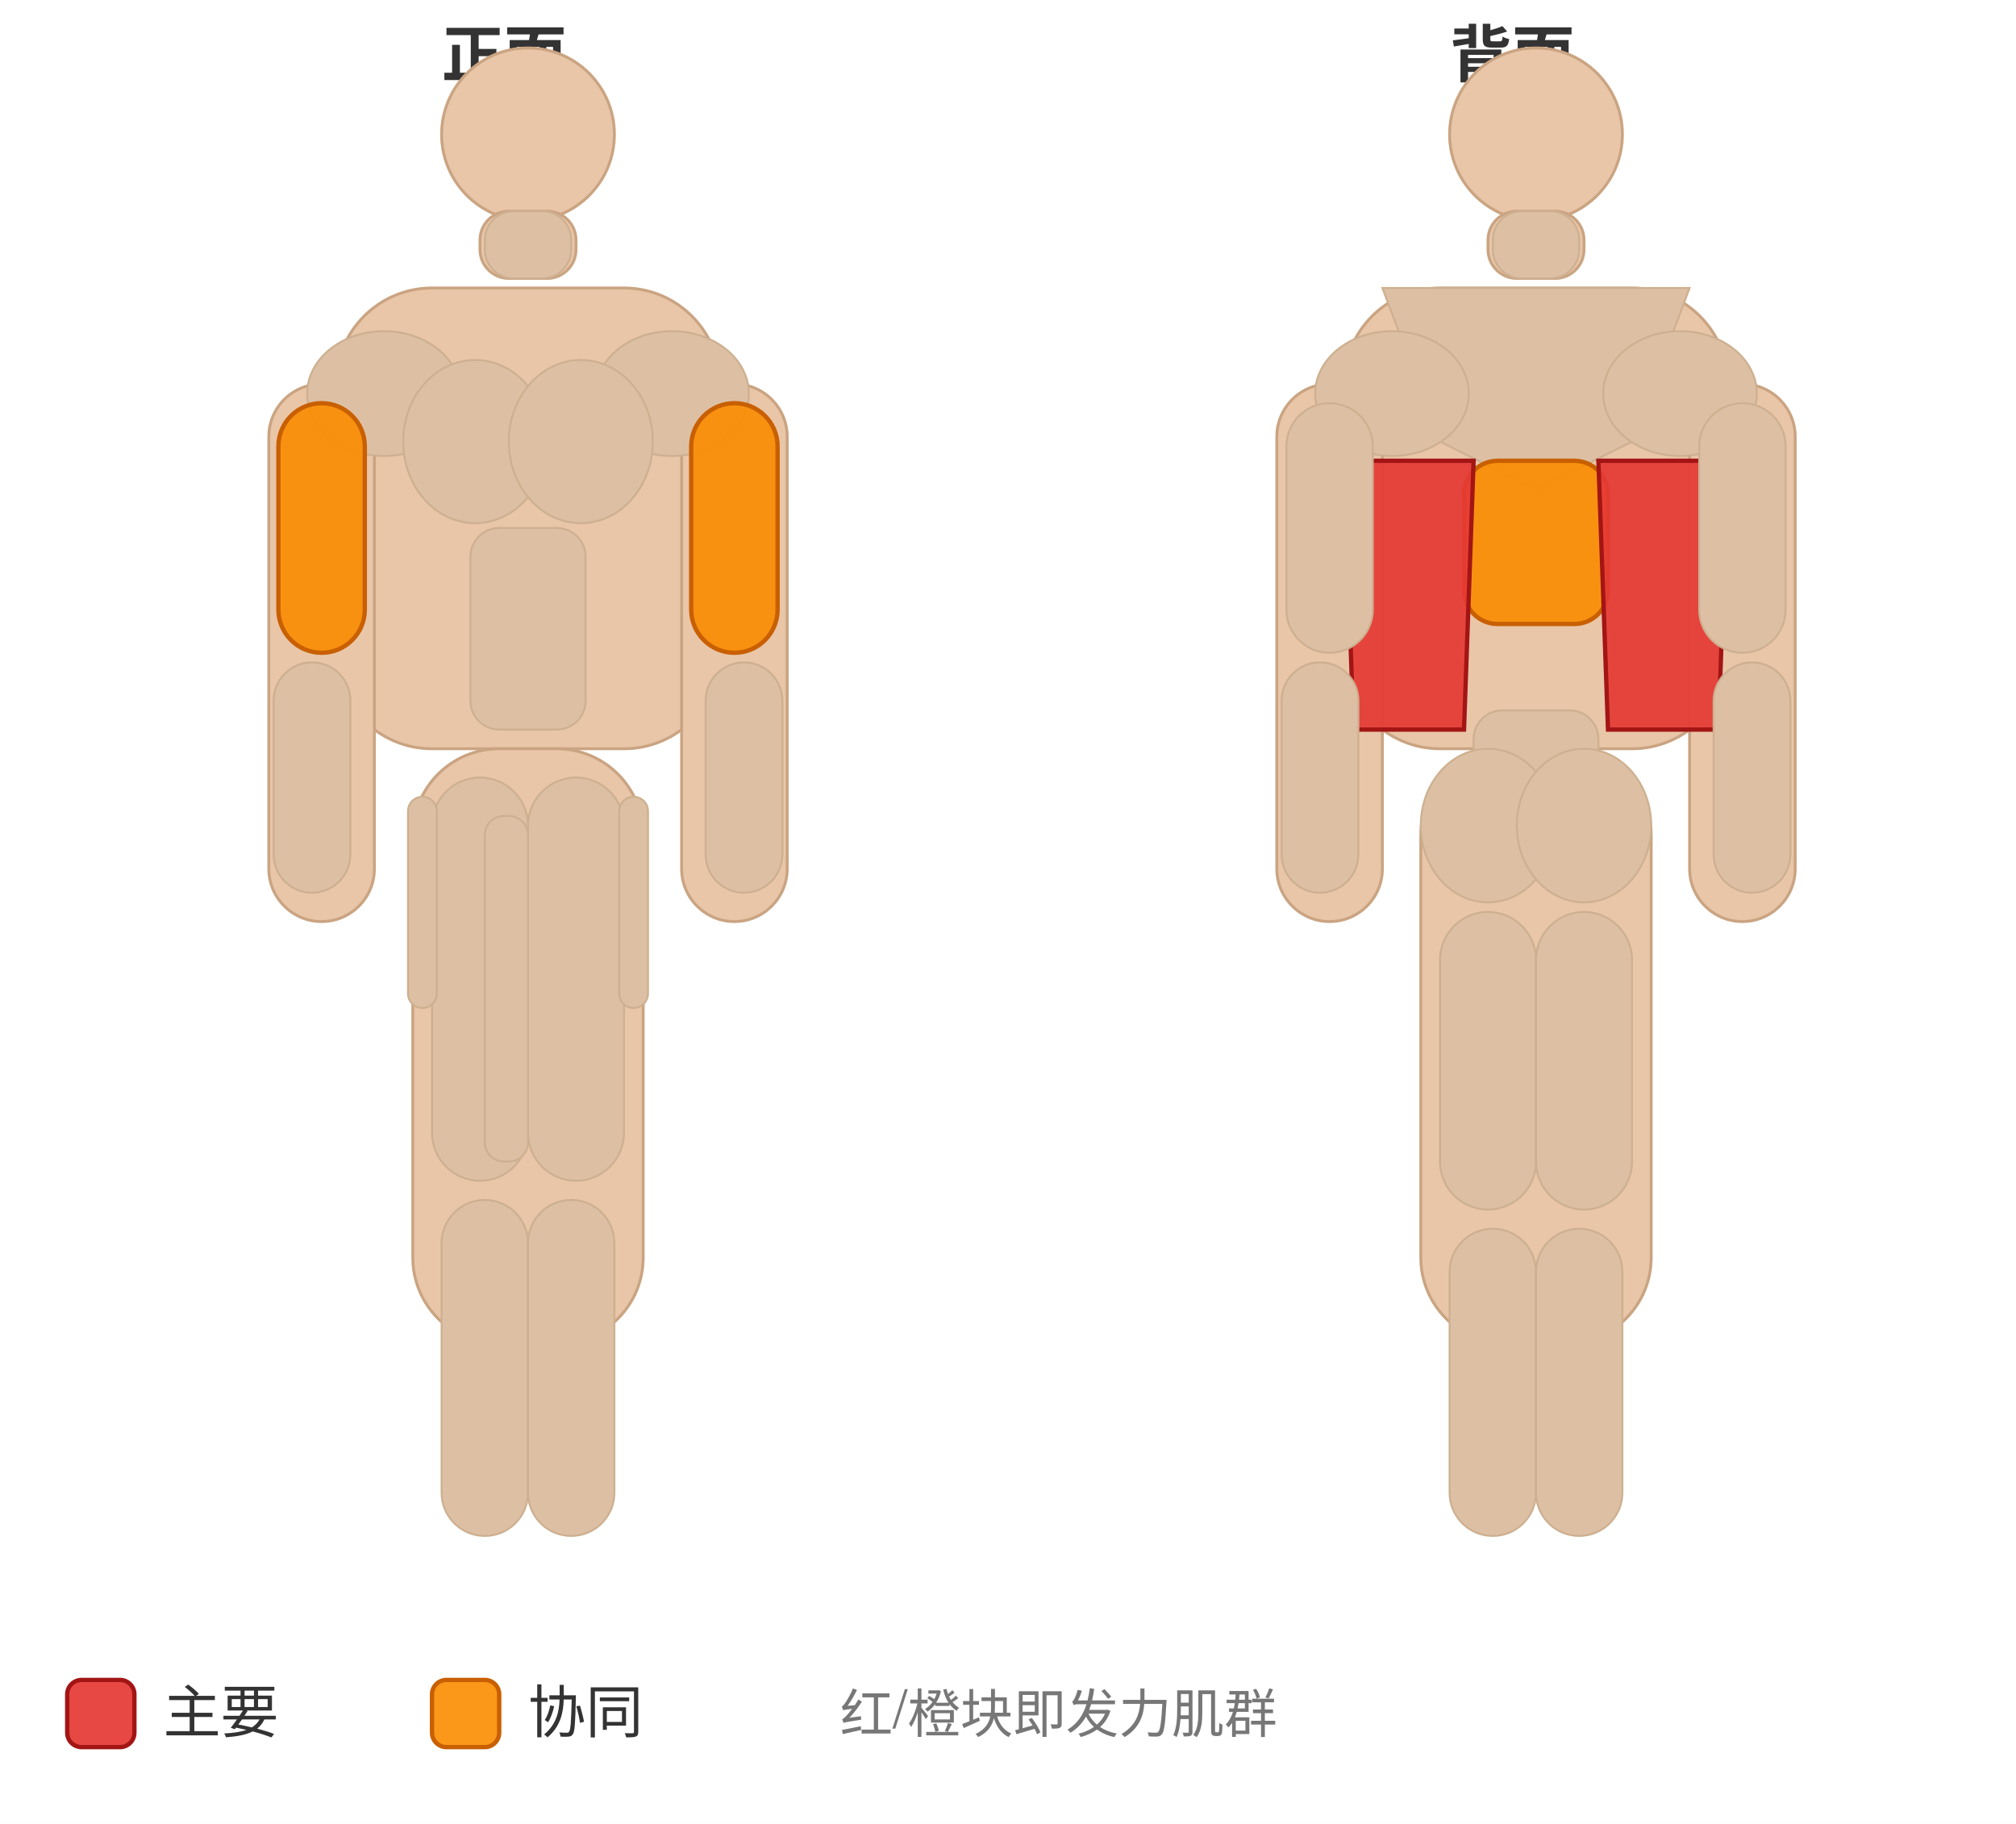
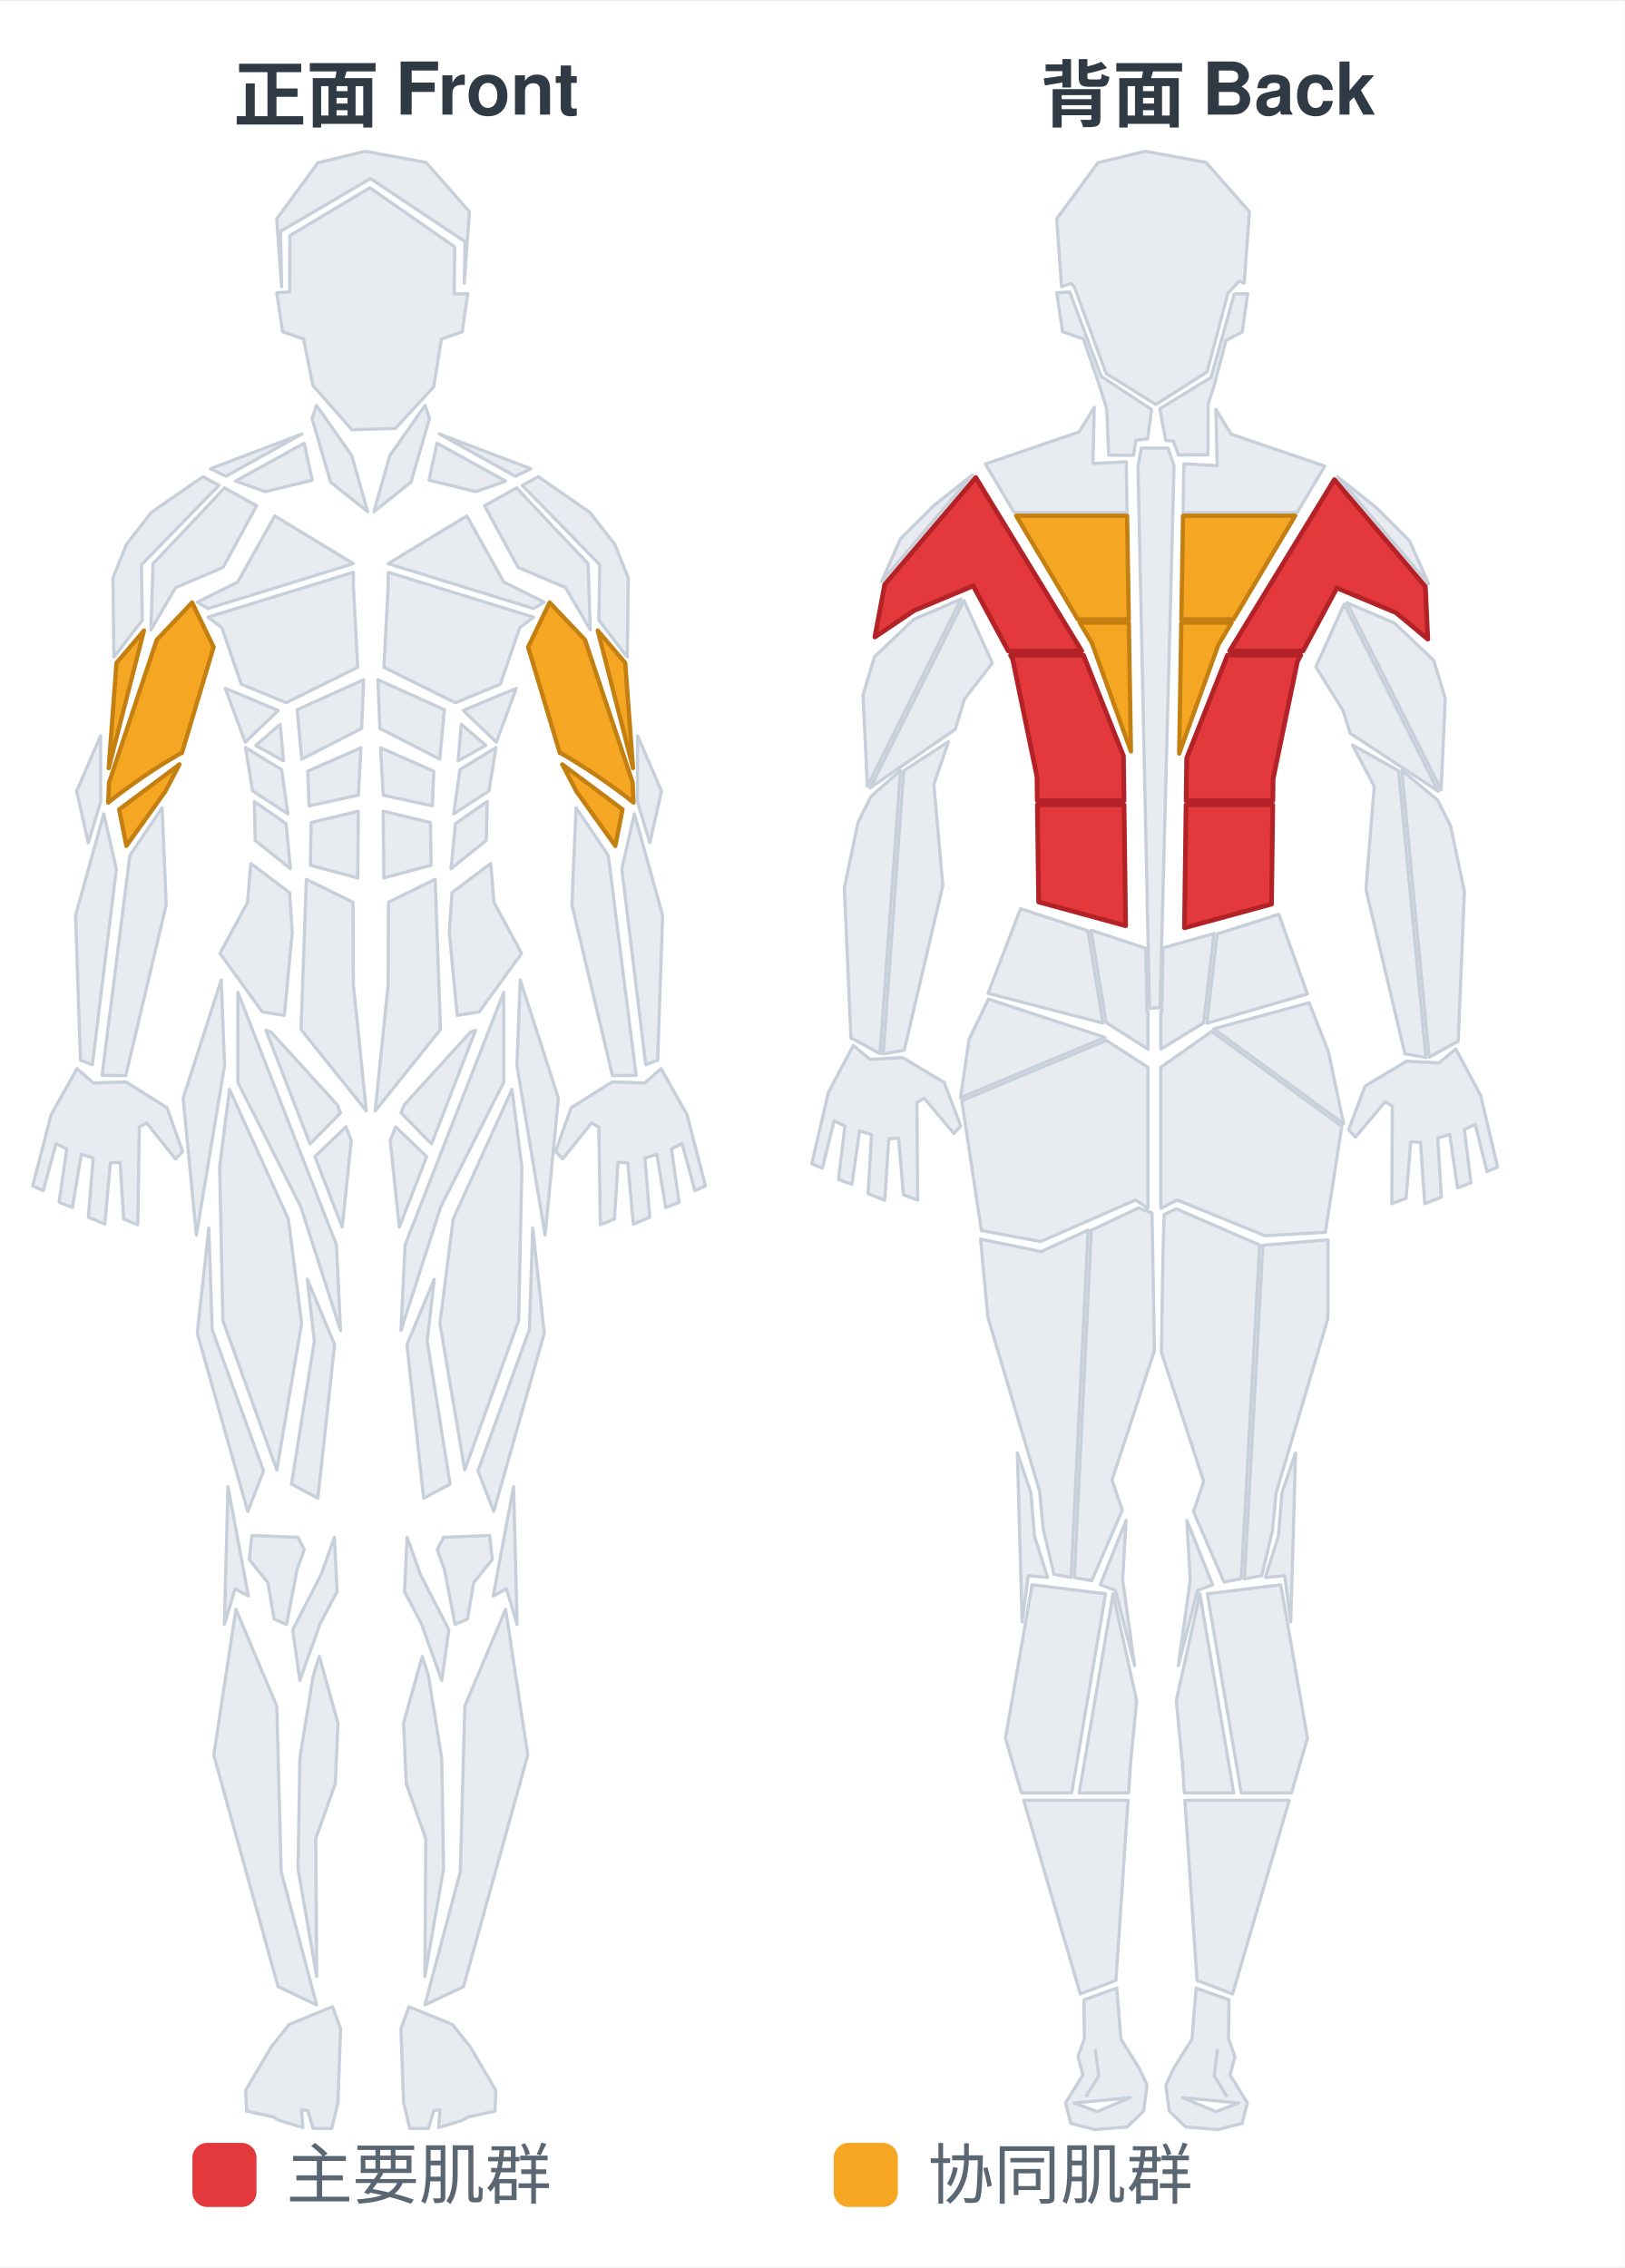
- <svg xmlns="http://www.w3.org/2000/svg" viewBox="0 0 420 380" width="420" height="380" font-family="-apple-system,Segoe UI,Helvetica,Arial,sans-serif">
-   <rect width="420" height="380" fill="#ffffff" />
-   <text x="105" y="16" font-size="13" font-weight="700" text-anchor="middle" fill="#333">正面</text>
-   <text x="315" y="16" font-size="13" font-weight="700" text-anchor="middle" fill="#333">背面</text>
-   <g transform="translate(10,0)">
-     <circle fill="#e9c6a8" stroke="#caa482" stroke-width="0.6" cx="100" cy="28" r="18" />
-     <rect fill="#e9c6a8" stroke="#caa482" stroke-width="0.6" x="90" y="44" width="20" height="14" rx="6" />
-     <rect fill="#e9c6a8" stroke="#caa482" stroke-width="0.6" x="60" y="60" width="80" height="96" rx="20" />
-     <rect fill="#e9c6a8" stroke="#caa482" stroke-width="0.6" x="46" y="80" width="22" height="112" rx="11" />
-     <rect fill="#e9c6a8" stroke="#caa482" stroke-width="0.6" x="132" y="80" width="22" height="112" rx="11" />
-     <rect fill="#e9c6a8" stroke="#caa482" stroke-width="0.6" x="76" y="156" width="48" height="124" rx="18" />
-     <rect fill="#ddc0a4" stroke="#cdb090" stroke-width="0.4" x="91" y="44" width="18" height="14" rx="6" />
-     <ellipse fill="#ddc0a4" stroke="#cdb090" stroke-width="0.4" cx="70" cy="82" rx="16" ry="13" />
-     <ellipse fill="#ddc0a4" stroke="#cdb090" stroke-width="0.4" cx="130" cy="82" rx="16" ry="13" />
-     <ellipse fill="#ddc0a4" stroke="#cdb090" stroke-width="0.4" cx="89" cy="92" rx="15" ry="17" />
-     <ellipse fill="#ddc0a4" stroke="#cdb090" stroke-width="0.4" cx="111" cy="92" rx="15" ry="17" />
-     <rect fill="#fb8c00" fill-opacity="0.9" stroke="#c85f00" stroke-width="0.9" x="48" y="84" width="18" height="52" rx="9" />
-     <rect fill="#fb8c00" fill-opacity="0.9" stroke="#c85f00" stroke-width="0.9" x="134" y="84" width="18" height="52" rx="9" />
-     <rect fill="#ddc0a4" stroke="#cdb090" stroke-width="0.4" x="47" y="138" width="16" height="48" rx="8" />
-     <rect fill="#ddc0a4" stroke="#cdb090" stroke-width="0.4" x="137" y="138" width="16" height="48" rx="8" />
-     <rect fill="#ddc0a4" stroke="#cdb090" stroke-width="0.4" x="88" y="110" width="24" height="42" rx="6" />
-     <rect fill="#ddc0a4" stroke="#cdb090" stroke-width="0.4" x="80" y="162" width="20" height="84" rx="10" />
-     <rect fill="#ddc0a4" stroke="#cdb090" stroke-width="0.4" x="100" y="162" width="20" height="84" rx="10" />
-     <rect fill="#ddc0a4" stroke="#cdb090" stroke-width="0.4" x="91" y="170" width="9" height="72" rx="4" />
-     <rect fill="#ddc0a4" stroke="#cdb090" stroke-width="0.4" x="75" y="166" width="6" height="44" rx="3" />
-     <rect fill="#ddc0a4" stroke="#cdb090" stroke-width="0.4" x="119" y="166" width="6" height="44" rx="3" />
-     <rect fill="#ddc0a4" stroke="#cdb090" stroke-width="0.4" x="82" y="250" width="18" height="70" rx="9" />
-     <rect fill="#ddc0a4" stroke="#cdb090" stroke-width="0.4" x="100" y="250" width="18" height="70" rx="9" />
+ <svg xmlns="http://www.w3.org/2000/svg" viewBox="0 0 76 106" width="260" height="363" role="img" font-family="-apple-system,BlinkMacSystemFont,Segoe UI,Helvetica,Arial,sans-serif">
+   <rect width="76" height="106" fill="#ffffff" />
+   <text x="19" y="5.6" font-size="3.4" font-weight="600" text-anchor="middle" fill="#2f3a45">正面 Front</text>
+   <text x="56.5" y="5.6" font-size="3.4" font-weight="600" text-anchor="middle" fill="#2f3a45">背面 Back</text>
+   <g transform="translate(1.5,7)">
+     <path d="m 11.672,6.359 -0.048,-2.591 4.206,-2.468 4.428,2.954 -0.041,1.944 0.242,-3.345 -2.031,-2.311 -2.845,-0.516 -2.204,0.529 -1.936,2.631 z" fill="#e8ecf1" stroke="#c7d0da" stroke-width="0.15" stroke-linejoin="round" />
+     <path d="m 19.749,6.703 0.02,-2.207 -3.967,-2.764 -3.741,2.236 -0.006,2.635 -0.607,0.04 0.274,1.824 0.976,0.339 0.442,2.18 1.822,2.066 2.035,-0.061 1.792,-1.944 0.36,-2.241 0.976,-0.339 0.252,-1.784 z" fill="#e8ecf1" stroke="#c7d0da" stroke-width="0.15" stroke-linejoin="round" />
+     <path d="m 13.305,11.911 1.65,2.352 0.744,2.622 -1.735,-1.384 -0.866,-2.971 z" fill="#e8ecf1" stroke="#c7d0da" stroke-width="0.15" stroke-linejoin="round" />
+     <path d="m 18.385,11.911 -1.65,2.352 -0.745,2.622 1.735,-1.384 0.866,-2.971 z" fill="#e8ecf1" stroke="#c7d0da" stroke-width="0.15" stroke-linejoin="round" />
+     <path d="m 19.048,13.248 3.557,1.979 0.727,-0.351 z m -0.107,0.433 -0.371,1.731 2.185,0.536 1.401,-0.494 z" fill="#e8ecf1" stroke="#c7d0da" stroke-width="0.15" stroke-linejoin="round" />
+     <path d="m 22.922,15.657 0.758,-0.41 2.408,1.668 1.174,1.507 0.627,1.563 -0.046,3.702 -1.328,-1.722 0.041,-2.594 -0.488,-0.5 c 0,0 -3.098,-3.191 -3.144,-3.214 z m -0.241,0.109 c -0.001,0.052 3.33,3.547 3.33,3.547 l 0.101,3.104 -1.154,-1.978 -2.225,-0.948 -1.566,-2.885 z" fill="#e8ecf1" stroke="#c7d0da" stroke-width="0.15" stroke-linejoin="round" />
+     <path d="m 12.625,13.248 -3.557,1.979 -0.727,-0.351 z m 0.107,0.433 0.371,1.731 -2.185,0.536 -1.401,-0.494 z" fill="#e8ecf1" stroke="#c7d0da" stroke-width="0.15" stroke-linejoin="round" />
+     <path d="m 8.75,15.657 -0.758,-0.41 -2.408,1.668 -1.174,1.507 -0.627,1.563 0.046,3.702 1.328,-1.722 -0.041,-2.594 0.488,-0.5 c 0,0 3.098,-3.191 3.144,-3.214 z m 0.241,0.109 c 0.002,0.052 -3.33,3.547 -3.33,3.547 l -0.101,3.104 1.154,-1.978 2.225,-0.948 1.566,-2.885 z" fill="#e8ecf1" stroke="#c7d0da" stroke-width="0.15" stroke-linejoin="round" />
+     <path d="m 27.622,30.815 -0.338,1.705 -1.819,-2.544 -0.663,-1.269 z m -2.853,-2.61 c -0.026,-0.014 -0.054,-0.025 -0.082,-0.032 l -1.483,-4.955 1.005,-2.084 1.655,1.745 2.23,6.677 0.042,0.937 c -1.065,-0.842 -2.19,-1.607 -3.364,-2.288 z m 1.694,-5.757 1.649,6.434 -0.365,-4.923 z" fill="#f5a623" stroke="#c47f11" stroke-width="0.2" stroke-linejoin="round" />
+     <path d="m 26.955,32.969 1.301,10.289 -1.108,0.01 -1.894,-7.996 0.192,-4.537 z m 1.22,-1.95 -0.587,2.586 1.119,9.156 0.558,-0.217 0.23,-6.77 z" fill="#e8ecf1" stroke="#c7d0da" stroke-width="0.15" stroke-linejoin="round" />
+     <path d="m 4.075,30.815 0.338,1.705 1.819,-2.544 0.663,-1.269 z m 2.853,-2.61 c 0.026,-0.014 0.054,-0.025 0.082,-0.032 l 1.483,-4.955 -1.005,-2.084 -1.655,1.745 -2.23,6.677 -0.042,0.937 c 1.065,-0.842 2.19,-1.607 3.364,-2.288 z m -1.694,-5.757 -1.649,6.434 0.365,-4.923 z" fill="#f5a623" stroke="#c47f11" stroke-width="0.2" stroke-linejoin="round" />
+     <path d="m 4.575,32.969 -1.301,10.289 1.108,0.01 1.894,-7.996 -0.192,-4.537 z m -1.22,-1.95 0.587,2.586 -1.119,9.156 -0.558,-0.217 -0.23,-6.77 z" fill="#e8ecf1" stroke="#c7d0da" stroke-width="0.15" stroke-linejoin="round" />
+     <path d="m 20.337,17.085 1.729,3.091 1.890,0.94 -0.5,0.3 -6.8, -2.1 z" fill="#e8ecf1" stroke="#c7d0da" stroke-width="0.15" stroke-linejoin="round" />
+     <path d="m 16.66,19.72 6.8,2.1 -0.65,0.5 -0.906,2.638 -2.1,0.865 -3.345,-1.655 0.2,-3.8 z" fill="#e8ecf1" stroke="#c7d0da" stroke-width="0.15" stroke-linejoin="round" />
+     <path d="m 11.351,17.085 -1.729,3.091 -1.890,0.94 0.5,0.3 6.8,-2.1 z" fill="#e8ecf1" stroke="#c7d0da" stroke-width="0.15" stroke-linejoin="round" />
+     <path d="m 15.03,19.72 -6.8,2.1 0.65,0.5 0.906,2.638 2.1,0.865 3.346,-1.655 -0.2,-3.8 z" fill="#e8ecf1" stroke="#c7d0da" stroke-width="0.15" stroke-linejoin="round" />
+     <path d="m 19.642,34.708 1.813,-1.365 0.157,1.833 1.286,2.373 -1.98,2.737 -1.031,0.166 -0.37,-3.888 z" fill="#e8ecf1" stroke="#c7d0da" stroke-width="0.15" stroke-linejoin="round" />
+     <path d="M 19.289,26.152 l -3.112 -1.406 0.094 2.28 2.801 1.436 z M 21.224,27.820 l -1.294 0.721 0.15 -1.709 z M 20.171,26.183 l 2.48 -1.032 -0.934 2.521 z M 21.702,27.921 l -1.69 1.034 -0.289 2.068 1.65 -1.075 z" fill="#e8ecf1" stroke="#c7d0da" stroke-width="0.15" stroke-linejoin="round" />
+     <path d="M 18.791,29.025 l -0.062 1.624 -2.303 -0.5 -0.124 -2.217 z M 18.635,31.429 l 0.031 1.998 -2.21 0.594 -0.031 -3.123 z M 21.290,30.444 l -1.484 1.034 -0.206 2.109 1.649 -1.324 z" fill="#e8ecf1" stroke="#c7d0da" stroke-width="0.15" stroke-linejoin="round" />
+     <path d="m 12.046,34.708 -1.813,-1.365 -0.157,1.833 -1.286,2.374 1.98,2.736 1.031,0.166 0.371,-3.887 z" fill="#e8ecf1" stroke="#c7d0da" stroke-width="0.15" stroke-linejoin="round" />
+     <path d="m 15.636,44.92 -0.606,-5.912 -0.015,-3.849 -2.185,-1.075 -0.247,7.03 z" fill="#e8ecf1" stroke="#c7d0da" stroke-width="0.15" stroke-linejoin="round" />
+     <path d="m 16.052,44.919 0.606,-5.912 0.015,-3.849 2.184,-1.075 0.247,7.03 z" fill="#e8ecf1" stroke="#c7d0da" stroke-width="0.15" stroke-linejoin="round" />
+     <path d="m 12.399,26.152 3.112,-1.406 -0.094,2.28 -2.801,1.436 z m -1.935,1.669 1.294,0.721 -0.15,-1.709 z m 1.053,-1.637 -2.479,-1.033 0.934,2.521 z m -1.532,1.737 1.69,1.034 0.289,2.067 -1.649,-1.075 z" fill="#e8ecf1" stroke="#c7d0da" stroke-width="0.15" stroke-linejoin="round" />
+     <path d="M 12.897,29.025 l 0.062 1.624 2.303 -0.5 0.124 -2.217 z M 13.053,31.430 l -0.031 1.998 2.21 0.594 0.031 -3.123 z M 10.398,30.445 l 1.484 1.034 0.206 2.109 -1.65 -1.324 z" fill="#e8ecf1" stroke="#c7d0da" stroke-width="0.15" stroke-linejoin="round" />
+     <path d="m 14.404,45.04 0.022,-0.028 -0.149,-0.379 -3.102,-3.404 -0.233,-0.083 2.059,5.32 z m -1.173,2.018 1.277,3.299 0.426,-4.049 -0.252,-0.643 z" fill="#e8ecf1" stroke="#c7d0da" stroke-width="0.15" stroke-linejoin="round" />
+     <path d="m 17.284,45.04 -0.022,-0.028 0.149,-0.379 3.102,-3.404 0.232,-0.083 -2.058,5.32 z m 1.173,2.018 -1.277,3.299 -0.426,-4.048 0.252,-0.643 z" fill="#e8ecf1" stroke="#c7d0da" stroke-width="0.15" stroke-linejoin="round" />
+     <path d="m 23.419,50.399 -0.155,4.751 -2.403,6.609 0.736,1.9 2.364,-8.344 z m -0.582,-11.608 -0.155,4.007 1.318,7.932 0.62,-6.403 z m -0.387,5.123 -2.752,6.073 -0.62,4.874 1.162,6.858 2.519,-6.981 0.155,-7.188 z" fill="#e8ecf1" stroke="#c7d0da" stroke-width="0.15" stroke-linejoin="round" />
+     <path d="m 22.063,39.37 v 4.214 l -2.946,5.825 -1.86,5.783 0.194,-4.007 z m -3.249,13.426 -0.065,0.155 -1.213,2.902 0.783,7.188 1.236,-0.661 -1.071,-6.693 z" fill="#e8ecf1" stroke="#c7d0da" stroke-width="0.15" stroke-linejoin="round" />
+     <path d="m 17.256,87.868 0.124,3.452 0.29,1.206 h 0.871 l 0.249,-0.832 0.291,-0.042 -0.062,0.832 1.099,-0.333 0.291,-0.166 1.244,-0.27 0.042,-0.977 -1.203,-2.037 -0.83,-1.04 -2.033,-0.832 z" fill="#e8ecf1" stroke="#c7d0da" stroke-width="0.15" stroke-linejoin="round" />
+     <path d="m 18.251,70.441 0.291,0.915 0.622,3.868 0.083,5.157 -0.871,5.033 0.041,-6.447 -0.912,-2.578 -0.126,-2.828 z m 1.992,2.329 -0.208,7.736 -1.659,6.239 1.805,-0.853 3.008,-10.836 -1.037,-6.821 z" fill="#e8ecf1" stroke="#c7d0da" stroke-width="0.15" stroke-linejoin="round" />
+     <path d="m 21.405,64.784 0.124,1.123 -0.871,1.082 -0.291,1.706 -0.581,0.249 -0.498,-2.579 -0.332,-0.915 0.291,-0.582 z m -3.859,0.083 0.622,1.747 1.327,2.579 -0.332,2.371 -0.954,-2.662 -0.787,-1.497 z m 4.978,-2.37 -0.954,5.116 0.622,-0.333 0.498,1.664 z" fill="#e8ecf1" stroke="#c7d0da" stroke-width="0.15" stroke-linejoin="round" />
+     <path d="m 8.269,50.399 0.155,4.751 2.403,6.61 -0.736,1.9 -2.364,-8.344 z m 0.581,-11.608 0.155,4.007 -1.318,7.932 -0.62,-6.403 z m 0.388,5.122 2.752,6.072 0.62,4.874 -1.162,6.858 -2.519,-6.982 -0.155,-7.188 z" fill="#e8ecf1" stroke="#c7d0da" stroke-width="0.15" stroke-linejoin="round" />
+     <path d="m 9.626,39.369 v 4.214 l 2.945,5.825 1.86,5.783 -0.194,-4.007 z m 3.249,13.426 0.065,0.155 1.213,2.902 -0.783,7.188 -1.236,-0.661 1.071,-6.693 z" fill="#e8ecf1" stroke="#c7d0da" stroke-width="0.15" stroke-linejoin="round" />
+     <path d="m 14.433,87.868 -0.124,3.452 -0.291,1.206 h -0.871 l -0.249,-0.832 -0.291,-0.042 0.062,0.832 -1.099,-0.333 -0.291,-0.166 -1.245,-0.27 -0.041,-0.977 1.203,-2.038 0.83,-1.04 2.033,-0.832 z" fill="#e8ecf1" stroke="#c7d0da" stroke-width="0.15" stroke-linejoin="round" />
+     <path d="m 13.438,70.441 -0.291,0.915 -0.622,3.868 -0.083,5.157 0.872,5.033 -0.042,-6.447 0.913,-2.578 0.124,-2.828 z m -1.992,2.329 0.207,7.736 1.66,6.239 -1.805,-0.853 -3.008,-10.836 1.037,-6.821 z" fill="#e8ecf1" stroke="#c7d0da" stroke-width="0.15" stroke-linejoin="round" />
+     <path d="m 10.284,64.784 -0.124,1.123 0.871,1.082 0.291,1.706 0.581,0.249 0.498,-2.579 0.332,-0.915 -0.291,-0.582 z m 3.859,0.083 -0.622,1.747 -1.328,2.579 0.332,2.371 0.954,-2.662 0.788,-1.496 z m -4.979,-2.371 0.954,5.116 -0.622,-0.333 -0.498,1.664 z" fill="#e8ecf1" stroke="#c7d0da" stroke-width="0.15" stroke-linejoin="round" />
+     <path d="m 3.205,27.37 0.005,3.094 -0.58,1.912 -0.545,-2.412 z" fill="#e8ecf1" stroke="#c7d0da" stroke-width="0.15" stroke-linejoin="round" />
+     <path d="m 4.39,43.563 -1.52,0.051 -0.766,-0.671 -1.213,2.158 -0.862,3.329 0.494,0.221 0.598,-2.202 0.5,0.254 -0.356,2.494 0.624,0.243 0.414,-2.492 0.558,0.179 -0.226,2.766 0.769,0.323 0.258,-2.868 0.458,-0.018 0.166,2.652 0.66,0.263 0.071,-4.566 0.342,-0.194 1.353,1.684 0.328,-0.344 -0.726,-2.055 z" fill="#e8ecf1" stroke="#c7d0da" stroke-width="0.15" stroke-linejoin="round" />
+     <path d="m 28.325,27.37 -0.005,3.094 0.58,1.912 0.545,-2.412 z" fill="#e8ecf1" stroke="#c7d0da" stroke-width="0.15" stroke-linejoin="round" />
+     <path d="m 27.14,43.563 1.52,0.051 0.766,-0.671 1.213,2.158 0.862,3.329 -0.494,0.221 -0.598,-2.202 -0.5,0.254 0.356,2.494 -0.624,0.243 -0.414,-2.492 -0.558,0.179 0.226,2.766 -0.769,0.323 -0.258,-2.868 -0.458,-0.018 -0.166,2.652 -0.66,0.263 -0.071,-4.566 -0.342,-0.194 -1.353,1.684 -0.328,-0.344 0.726,-2.055 z" fill="#e8ecf1" stroke="#c7d0da" stroke-width="0.15" stroke-linejoin="round" />
+     <path d="m 48.157,6.359 0.442,-0.15 0.161,0.164 1.482,4.048 2.324,1.451 2.4,-1.524 0.976,-3.69 0.528,-0.559 0.234,0.098 0.242,-3.345 -2.031,-2.311 -2.845,-0.516 -2.204,0.529 -1.936,2.631 z" fill="#e8ecf1" stroke="#c7d0da" stroke-width="0.15" stroke-linejoin="round" />
+     <path d="m 52.37,12.105 -2.358,-1.55 -1.471,-3.951 -0.607,0.04 0.274,1.824 0.976,0.339 0.761,2.216 0.33,1.068 0.089,2.149 1.164,0.008 0.106,-0.708 0.547,-0.061 z m 1.018,1.476 0.238,0.65 1.381,-0.004 0.01,-2.388 0.26,-0.791 0.572,-2.17 0.764,-0.41 0.252,-1.784 -0.629,0.019 -1.085,3.9 -2.397,1.467 0.277,1.485 z" fill="#e8ecf1" stroke="#c7d0da" stroke-width="0.15" stroke-linejoin="round" />
+     <path d="M 49.625,14.629 L 49.688,12.005 L 48.974,13.157 L 44.594,14.654 L 45.945,16.925 L 51.222,16.925 L 51.183,14.550 Z" fill="#e8ecf1" stroke="#c7d0da" stroke-width="0.15" stroke-linejoin="round" />
+     <path d="M 46.034,17.075 L 48.920,21.925 L 51.303,21.925 L 51.224,17.075 Z" fill="#f5a623" stroke="#c47f11" stroke-width="0.2" stroke-linejoin="round" />
+     <path d="M 49.009,22.075 L 49.572,23.022 L 51.403,28.104 L 51.305,22.075 Z" fill="#f5a623" stroke="#c47f11" stroke-width="0.2" stroke-linejoin="round" />
+     <path d="M 55.439,14.729 L 55.376,12.104 L 56.090,13.256 L 60.470,14.754 L 59.179,16.925 L 53.844,16.925 L 53.881,14.649 Z" fill="#e8ecf1" stroke="#c7d0da" stroke-width="0.15" stroke-linejoin="round" />
+     <path d="M 59.089,17.075 L 56.204,21.925 L 53.763,21.925 L 53.842,17.075 Z" fill="#f5a623" stroke="#c47f11" stroke-width="0.2" stroke-linejoin="round" />
+     <path d="M 56.114,22.075 L 55.492,23.121 L 53.661,28.203 L 53.761,22.075 Z" fill="#f5a623" stroke="#c47f11" stroke-width="0.2" stroke-linejoin="round" />
+     <path d="M 44.144,15.285 L 39.888,20.286 L 39.426,22.749 L 41.263,21.510 L 44.025,20.355 L 45.663,23.400 L 49.103,23.400 Z" fill="#e4393c" stroke="#b32226" stroke-width="0.22" stroke-linejoin="round" />
+     <path d="M 42.201,16.586 L 40.626,18.152 L 39.736,20.156 L 43.992,15.155 Z" fill="#e8ecf1" stroke="#c7d0da" stroke-width="0.15" stroke-linejoin="round" />
+     <path d="M 45.771,23.600 L 45.872,23.789 L 47.009,29.286 L 47.023,30.400 L 51.080,30.400 L 51.053,28.314 L 49.185,23.600 Z" fill="#e4393c" stroke="#b32226" stroke-width="0.22" stroke-linejoin="round" />
+     <path d="M 47.026,30.600 L 47.086,35.145 L 51.156,36.255 L 51.082,30.600 Z" fill="#e4393c" stroke="#b32226" stroke-width="0.22" stroke-linejoin="round" />
+     <path d="M 62.863,16.686 L 64.438,18.251 L 65.328,20.255 L 61.073,15.254 Z" fill="#e8ecf1" stroke="#c7d0da" stroke-width="0.15" stroke-linejoin="round" />
+     <path d="M 60.921,15.384 L 65.176,20.385 L 65.290,22.849 L 63.801,21.609 L 61.039,20.454 L 59.455,23.400 L 56.022,23.400 Z" fill="#e4393c" stroke="#b32226" stroke-width="0.22" stroke-linejoin="round" />
+     <path d="M 59.347,23.600 L 59.192,23.888 L 58.055,29.385 L 58.042,30.400 L 53.986,30.400 L 54.012,28.413 L 55.918,23.600 Z" fill="#e4393c" stroke="#b32226" stroke-width="0.22" stroke-linejoin="round" />
+     <path d="M 58.039,30.600 L 57.979,35.245 L 53.908,36.354 L 53.983,30.600 Z" fill="#e4393c" stroke="#b32226" stroke-width="0.22" stroke-linejoin="round" />
+     <path d="M 43.593,21.039 L 44.920,23.967 L 43.615,25.653 L 43.186,27.069 L 39.209,29.802 Z" fill="#e8ecf1" stroke="#c7d0da" stroke-width="0.15" stroke-linejoin="round" />
+     <path d="M 43.459,20.972 L 39.075,29.735 L 38.871,25.461 L 39.407,23.674 L 41.242,21.927 Z" fill="#e8ecf1" stroke="#c7d0da" stroke-width="0.15" stroke-linejoin="round" />
+     <path d="M 40.717,42.425 l -1.518,0.086 -0.782,-0.653 -1.162,2.186 -0.784,3.348 0.499,0.209 0.546,-2.216 0.506,0.242 -0.298,2.502 0.629,0.229 0.355,-2.501 0.562,0.165 -0.161,2.771 0.777,0.305 0.191,-2.873 0.457,-0.029 0.228,2.648 0.666,0.248 -0.036,-4.567 0.337,-0.202 1.392,1.651 0.32,-0.351 -0.774,-2.037 z" fill="#e8ecf1" stroke="#c7d0da" stroke-width="0.15" stroke-linejoin="round" />
+     <path d="M 40.775,29.006 L 42.870,27.644 L 42.187,29.635 L 42.603,34.383 L 40.799,42.081 L 39.814,42.253 Z" fill="#e8ecf1" stroke="#c7d0da" stroke-width="0.15" stroke-linejoin="round" />
+     <path d="M 39.665,42.242 L 38.305,41.501 L 37.998,34.491 L 38.635,31.429 L 39.245,30.209 L 40.625,28.994 Z" fill="#e8ecf1" stroke="#c7d0da" stroke-width="0.15" stroke-linejoin="round" />
+     <path d="M 61.376,21.213 L 60.056,24.145 L 61.330,26.199 L 61.657,27.251 L 65.780,29.966 Z" fill="#e8ecf1" stroke="#c7d0da" stroke-width="0.15" stroke-linejoin="round" />
+     <path d="M 61.510,21.146 L 65.914,29.899 L 66.108,25.624 L 65.568,23.839 L 63.729,22.096 Z" fill="#e8ecf1" stroke="#c7d0da" stroke-width="0.15" stroke-linejoin="round" />
+     <path d="M 64.301,42.592 l 1.518,0.083 0.78,-0.655 1.167,2.183 0.792,3.346 -0.498,0.211 -0.551,-2.215 -0.505,0.243 0.304,2.501 -0.629,0.23 -0.361,-2.5 -0.562,0.167 0.168,2.77 -0.776,0.306 -0.197,-2.872 -0.457,-0.028 -0.222,2.648 -0.665,0.249 0.025,-4.567 -0.337,-0.201 -1.388,1.655 -0.321,-0.35 0.77,-2.039 z" fill="#e8ecf1" stroke="#c7d0da" stroke-width="0.15" stroke-linejoin="round" />
+     <path d="M 65.204,42.420 L 63.925,29.007 L 61.764,27.798 L 62.786,29.733 L 62.397,34.555 L 64.219,42.248 Z" fill="#e8ecf1" stroke="#c7d0da" stroke-width="0.15" stroke-linejoin="round" />
+     <path d="M 64.075,28.993 L 65.353,42.405 L 66.712,41.663 L 67.002,34.653 L 66.358,31.591 L 65.745,30.373 Z" fill="#e8ecf1" stroke="#c7d0da" stroke-width="0.15" stroke-linejoin="round" />
+     <path d="m 51.734,14.789 0.539,25.331 0.49,-0.03 0.657,-25.339 -0.281,-0.842 -1.251,-4.9e-4 z" fill="#e8ecf1" stroke="#c7d0da" stroke-width="0.15" stroke-linejoin="round" />
+     <path d="M 52.100,37.310 L 49.537,36.465 L 50.244,40.788 L 52.200,42.030 L 52.200,40.270 L 52.150,40.280 Z" fill="#e8ecf1" stroke="#c7d0da" stroke-width="0.15" stroke-linejoin="round" />
+     <path d="M 49.389,36.490 L 46.240,35.460 L 44.720,39.420 L 50.096,40.812 Z" fill="#e8ecf1" stroke="#c7d0da" stroke-width="0.15" stroke-linejoin="round" />
+     <path d="M 52.800,42.030 L 52.800,40.270 L 52.850,40.260 L 52.900,37.290 L 55.289,36.625 L 54.805,40.801 Z" fill="#e8ecf1" stroke="#c7d0da" stroke-width="0.15" stroke-linejoin="round" />
+     <path d="M 55.439,36.643 L 55.980,36.470 L 58.320,35.720 L 59.660,39.450 L 54.955,40.819 Z" fill="#e8ecf1" stroke="#c7d0da" stroke-width="0.15" stroke-linejoin="round" />
+     <path d="M 50.191,41.481 L 44.740,39.690 L 43.830,41.580 L 43.431,44.301 Z" fill="#e8ecf1" stroke="#c7d0da" stroke-width="0.15" stroke-linejoin="round" />
+     <path d="M 50.249,41.619 L 43.489,44.439 L 44.410,50.520 L 47.180,51.030 L 51.620,49.090 L 52.200,49.480 L 52.200,42.880 Z" fill="#e8ecf1" stroke="#c7d0da" stroke-width="0.15" stroke-linejoin="round" />
+     <path d="M 55.274,41.079 L 61.354,45.519 L 60.640,42.150 L 59.740,39.860 Z" fill="#e8ecf1" stroke="#c7d0da" stroke-width="0.15" stroke-linejoin="round" />
+     <path d="M 55.186,41.201 L 52.800,42.880 L 52.800,49.480 L 53.570,49.090 L 57.680,50.760 L 60.500,50.600 L 61.266,45.641 Z" fill="#e8ecf1" stroke="#c7d0da" stroke-width="0.15" stroke-linejoin="round" />
+     <path d="m 51.176,64.074 -1.206,3.015 0.707,0.266 0.898,3.518 -0.558,-4.012 z m -5.085,-3.15 0.634,1.861 0.168,2.033 0.613,1.931 -0.906,-0.085 -0.285,2.16 z" fill="#e8ecf1" stroke="#c7d0da" stroke-width="0.15" stroke-linejoin="round" />
+     <path d="m 54.019,64.074 1.206,3.015 -0.707,0.266 -0.898,3.518 0.558,-4.012 z m 5.085,-3.15 -0.634,1.861 -0.168,2.033 -0.613,1.931 0.906,-0.085 0.285,2.16 z" fill="#e8ecf1" stroke="#c7d0da" stroke-width="0.15" stroke-linejoin="round" />
+     <path d="M 50.568,67.512 L 51.669,72.509 L 51.379,75.532 L 51.292,76.825 L 48.983,76.825 Z" fill="#e8ecf1" stroke="#c7d0da" stroke-width="0.15" stroke-linejoin="round" />
+     <path d="M 50.218,67.512 L 48.633,76.825 L 46.283,76.825 L 45.533,74.263 L 46.783,67.088 Z" fill="#e8ecf1" stroke="#c7d0da" stroke-width="0.15" stroke-linejoin="round" />
+     <path d="M 46.386,77.175 L 51.269,77.175 L 50.701,85.598 L 49.037,86.233 Z" fill="#e8ecf1" stroke="#c7d0da" stroke-width="0.15" stroke-linejoin="round" />
+     <path d="M 54.628,67.512 L 53.526,72.509 L 53.816,75.532 L 53.903,76.825 L 56.213,76.825 Z" fill="#e8ecf1" stroke="#c7d0da" stroke-width="0.15" stroke-linejoin="round" />
+     <path d="M 54.978,67.512 L 56.563,76.825 L 58.912,76.825 L 59.662,74.263 L 58.412,67.088 Z" fill="#e8ecf1" stroke="#c7d0da" stroke-width="0.15" stroke-linejoin="round" />
+     <path d="M 53.927,77.175 L 58.810,77.175 L 56.158,86.233 L 54.495,85.598 Z" fill="#e8ecf1" stroke="#c7d0da" stroke-width="0.15" stroke-linejoin="round" />
+     <path d="M 50.933,88.341 l 0.852,1.358 0.372,0.792 -0.156,1.218 -0.77,0.744 -1.512,0.125 -1.13,-0.292 -0.242,-0.959 0.808,-1.304 -0.226,-0.86 0.297,-0.842 -0.019,-1.815 1.536,-0.548 z m -1.196,0.468 0.159,1.258 -0.602,0.974 m -0.544,0.295 1.065,0.401 1.553,-0.651 z" fill="#e8ecf1" stroke="#c7d0da" stroke-width="0.15" stroke-linejoin="round" />
+     <path d="M 49.550,50.504 L 51.751,49.461 L 52.389,49.692 L 52.424,51.499 L 52.499,56.145 L 50.521,62.188 L 50.997,63.602 L 49.569,66.897 L 48.755,66.754 Z" fill="#e8ecf1" stroke="#c7d0da" stroke-width="0.15" stroke-linejoin="round" />
+     <path d="M 49.400,50.496 L 48.605,66.746 L 47.803,66.596 L 47.302,64.480 L 47.133,62.723 L 44.712,54.565 L 44.369,50.918 L 47.200,51.500 Z" fill="#e8ecf1" stroke="#c7d0da" stroke-width="0.15" stroke-linejoin="round" />
+     <path d="M 54.262,88.341 l -0.852,1.358 -0.372,0.792 0.156,1.218 0.77,0.744 1.512,0.125 1.13,-0.292 0.242,-0.959 -0.808,-1.304 0.226,-0.86 -0.297,-0.842 0.019,-1.815 -1.536,-0.548 z m 1.196,0.468 -0.159,1.258 0.602,0.974 m 0.544,0.295 -1.065,0.401 -1.553,-0.651 z" fill="#e8ecf1" stroke="#c7d0da" stroke-width="0.15" stroke-linejoin="round" />
+     <path d="M 57.425,51.196 L 56.565,66.806 L 55.759,66.965 L 54.331,63.670 L 54.807,62.256 L 52.829,56.213 L 52.904,51.567 L 52.956,49.769 L 53.520,49.498 Z" fill="#e8ecf1" stroke="#c7d0da" stroke-width="0.15" stroke-linejoin="round" />
+     <path d="M 57.575,51.204 L 60.625,50.950 L 60.616,54.633 L 58.195,62.791 L 58.026,64.547 L 57.525,66.663 L 56.715,66.814 Z" fill="#e8ecf1" stroke="#c7d0da" stroke-width="0.15" stroke-linejoin="round" />
  </g>
-   <g transform="translate(220,0)">
-     <circle fill="#e9c6a8" stroke="#caa482" stroke-width="0.6" cx="100" cy="28" r="18" />
-     <rect fill="#e9c6a8" stroke="#caa482" stroke-width="0.6" x="90" y="44" width="20" height="14" rx="6" />
-     <rect fill="#e9c6a8" stroke="#caa482" stroke-width="0.6" x="60" y="60" width="80" height="96" rx="20" />
-     <rect fill="#e9c6a8" stroke="#caa482" stroke-width="0.6" x="46" y="80" width="22" height="112" rx="11" />
-     <rect fill="#e9c6a8" stroke="#caa482" stroke-width="0.6" x="132" y="80" width="22" height="112" rx="11" />
-     <rect fill="#e9c6a8" stroke="#caa482" stroke-width="0.6" x="76" y="156" width="48" height="124" rx="18" />
-     <rect fill="#ddc0a4" stroke="#cdb090" stroke-width="0.4" x="91" y="44" width="18" height="14" rx="6" />
-     <polygon fill="#ddc0a4" stroke="#cdb090" stroke-width="0.4" points="68,60 132,60 120,92 100,102 80,92" />
-     <ellipse fill="#ddc0a4" stroke="#cdb090" stroke-width="0.4" cx="70" cy="82" rx="16" ry="13" />
-     <ellipse fill="#ddc0a4" stroke="#cdb090" stroke-width="0.4" cx="130" cy="82" rx="16" ry="13" />
-     <rect fill="#fb8c00" fill-opacity="0.9" stroke="#c85f00" stroke-width="0.9" x="85" y="96" width="30" height="34" rx="7" />
-     <polygon fill="#e53935" fill-opacity="0.92" stroke="#a31515" stroke-width="0.9" points="60,96 87,96 85,152 62,152" />
-     <polygon fill="#e53935" fill-opacity="0.92" stroke="#a31515" stroke-width="0.9" points="113,96 140,96 138,152 115,152" />
-     <rect fill="#ddc0a4" stroke="#cdb090" stroke-width="0.4" x="87" y="148" width="26" height="18" rx="6" />
-     <rect fill="#ddc0a4" stroke="#cdb090" stroke-width="0.4" x="48" y="84" width="18" height="52" rx="9" />
-     <rect fill="#ddc0a4" stroke="#cdb090" stroke-width="0.4" x="134" y="84" width="18" height="52" rx="9" />
-     <rect fill="#ddc0a4" stroke="#cdb090" stroke-width="0.4" x="47" y="138" width="16" height="48" rx="8" />
-     <rect fill="#ddc0a4" stroke="#cdb090" stroke-width="0.4" x="137" y="138" width="16" height="48" rx="8" />
-     <ellipse fill="#ddc0a4" stroke="#cdb090" stroke-width="0.4" cx="90" cy="172" rx="14" ry="16" />
-     <ellipse fill="#ddc0a4" stroke="#cdb090" stroke-width="0.4" cx="110" cy="172" rx="14" ry="16" />
-     <rect fill="#ddc0a4" stroke="#cdb090" stroke-width="0.4" x="80" y="190" width="20" height="62" rx="10" />
-     <rect fill="#ddc0a4" stroke="#cdb090" stroke-width="0.4" x="100" y="190" width="20" height="62" rx="10" />
-     <rect fill="#ddc0a4" stroke="#cdb090" stroke-width="0.4" x="82" y="256" width="18" height="64" rx="9" />
-     <rect fill="#ddc0a4" stroke="#cdb090" stroke-width="0.4" x="100" y="256" width="18" height="64" rx="9" />
-   </g>
-   <rect x="14" y="350" width="14" height="14" rx="3" fill="#e53935" fill-opacity="0.92" stroke="#a31515" stroke-width="0.9" />
-   <text x="34" y="361" font-size="12" fill="#333">主要</text>
-   <rect x="90" y="350" width="14" height="14" rx="3" fill="#fb8c00" fill-opacity="0.9" stroke="#c85f00" stroke-width="0.9" />
-   <text x="110" y="361" font-size="12" fill="#333">协同</text>
-   <text x="175" y="361" font-size="11" fill="#777">红/橙块即发力肌群</text>
+   <rect x="9" y="100.2" width="3" height="3" rx="0.7" fill="#e4393c" />
+   <text x="13.4" y="102.8" font-size="3.1" fill="#5b6673">主要肌群</text>
+   <rect x="39" y="100.2" width="3" height="3" rx="0.7" fill="#f5a623" />
+   <text x="43.4" y="102.8" font-size="3.1" fill="#5b6673">协同肌群</text>
</svg>
